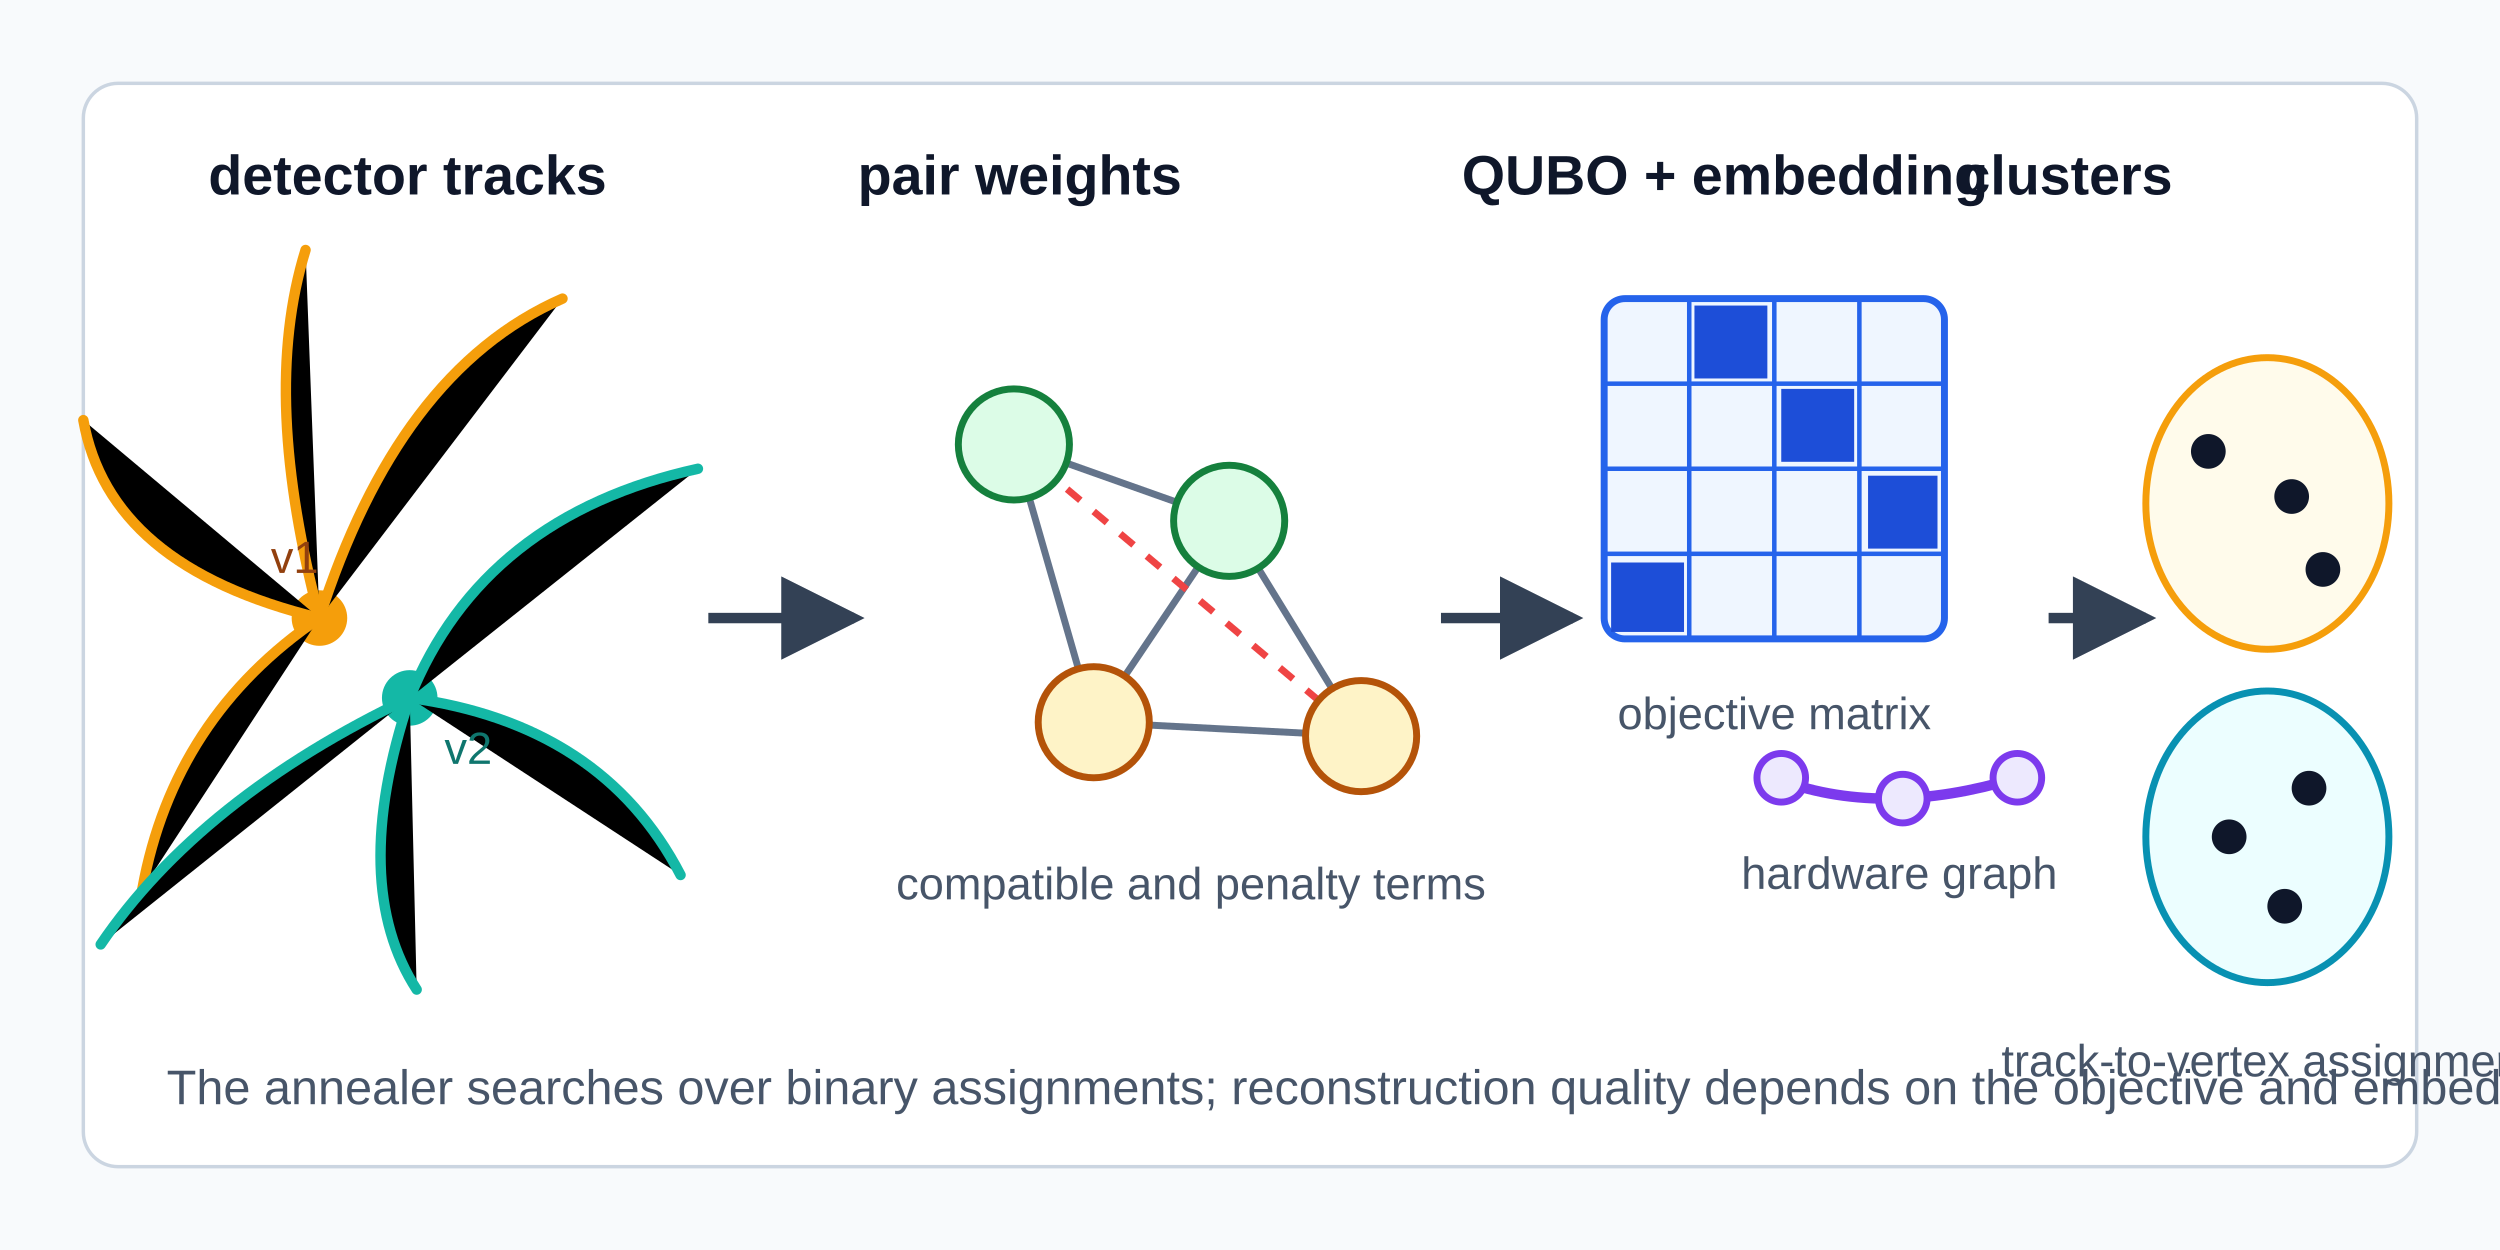
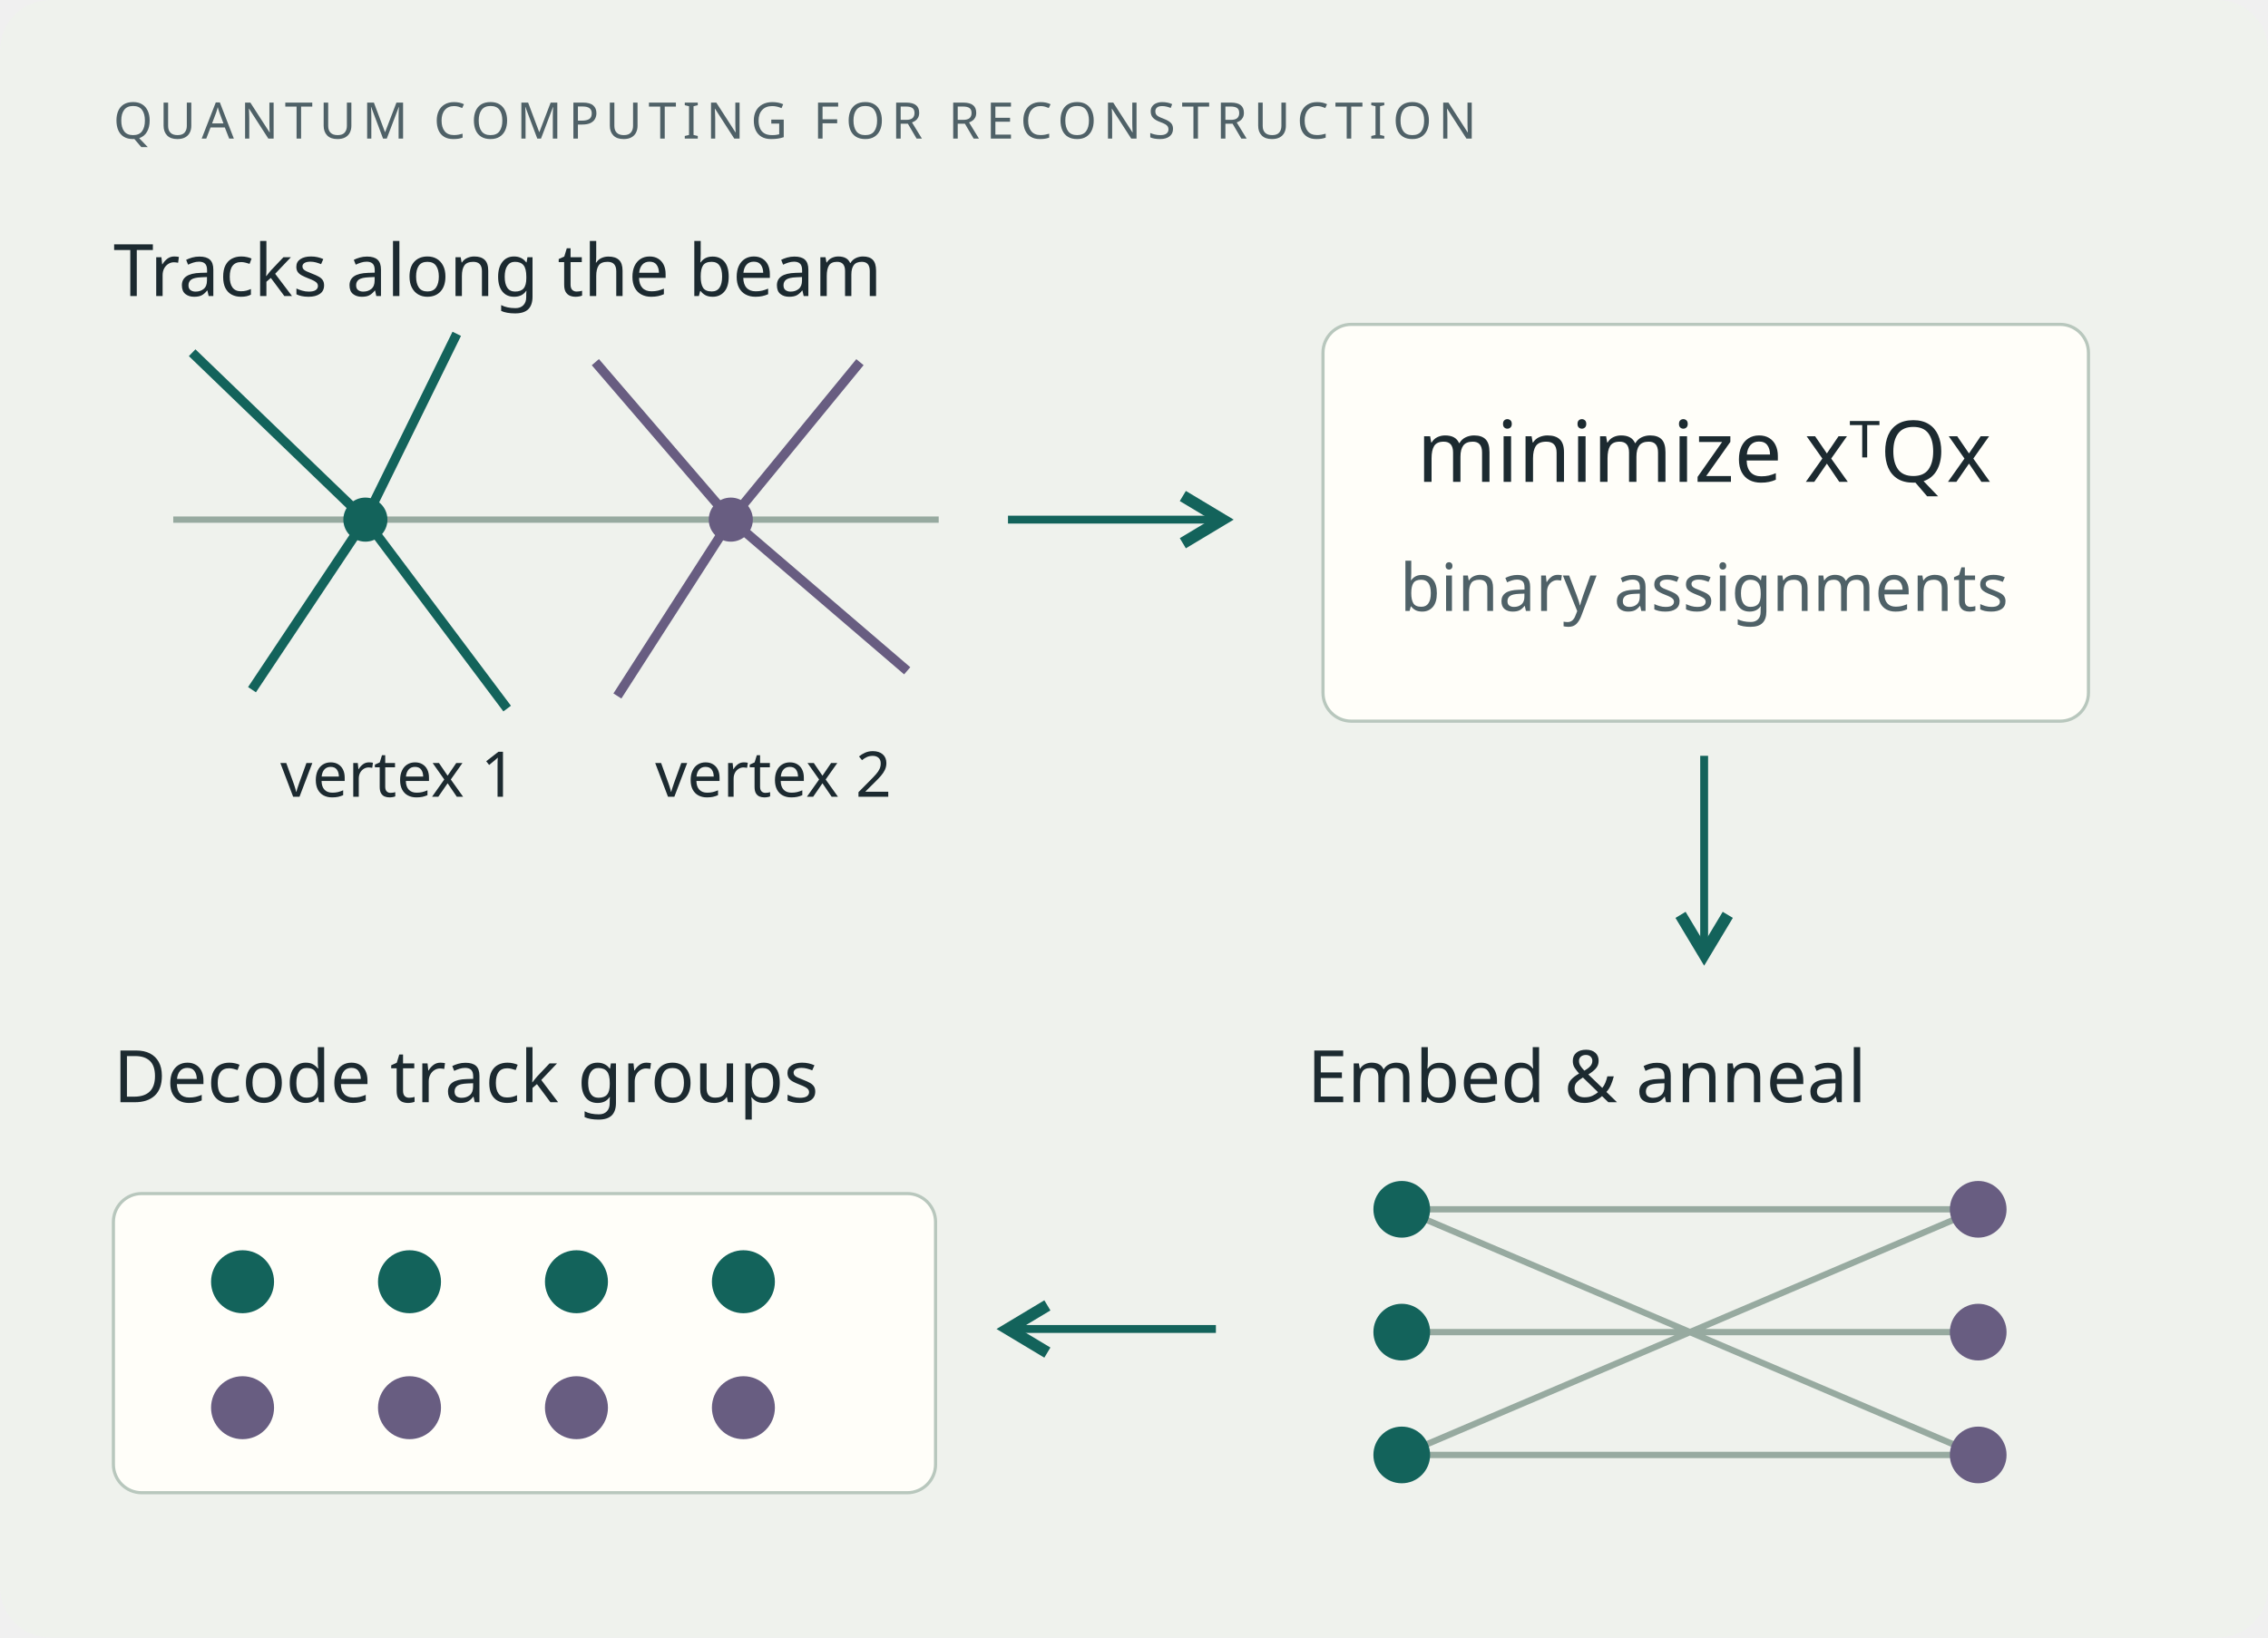
- <svg xmlns="http://www.w3.org/2000/svg" role="img" aria-labelledby="title desc" viewBox="0 0 720 360">
+ <svg xmlns="http://www.w3.org/2000/svg" role="img" aria-labelledby="title desc" viewBox="0 0 720 520">
  <defs>
-     <marker id="arrow" markerWidth="10" markerHeight="10" refX="8" refY="5" orient="auto">
-       <path d="M1 1l8 4-8 4z" fill="#334155" />
+     <marker id="arrow" markerWidth="8" markerHeight="8" refX="6" refY="4" orient="auto">
+       <path d="M1 1 L6 4 L1 7" fill="none" stroke="#13635b" stroke-width="1.5" />
    </marker>
  </defs>
-   <rect width="720" height="360" fill="#f8fafc" />
-   <rect x="24" y="24" width="672" height="312" rx="10" fill="#ffffff" stroke="#cbd5e1" />
-   <g font-family="Arial, sans-serif" fill="#0f172a">
-     <text x="60" y="56" font-size="16" font-weight="700">detector tracks</text>
-     <text x="247" y="56" font-size="16" font-weight="700">pair weights</text>
-     <text x="421" y="56" font-size="16" font-weight="700">QUBO + embedding</text>
-     <text x="595" y="56" font-size="16" font-weight="700" text-anchor="middle">clusters</text>
+   <rect width="720" height="520" rx="16" fill="#eff2ed" />
+   <g font-family="system-ui, sans-serif" fill="#1c2a30">
+     <text x="36" y="44" font-size="16" letter-spacing="2" fill="#4f6167">QUANTUM COMPUTING FOR RECONSTRUCTION</text>
+     <text x="36" y="94" font-size="23">Tracks along the beam</text>
+     <path d="M55 165H298" stroke="#97aaa0" stroke-width="2" />
+     <g fill="none" stroke-width="3">
+       <path d="M116 165L61 112M116 165L145 106M116 165L80 219M116 165L161 225" stroke="#13635b" />
+       <path d="M232 165L189 115M232 165L273 115M232 165L196 221M232 165L288 213" stroke="#685d81" />
+     </g>
+     <circle cx="116" cy="165" r="7" fill="#13635b" />
+     <circle cx="232" cy="165" r="7" fill="#685d81" />
+     <text x="89" y="253" font-size="20">vertex 1</text>
+     <text x="208" y="253" font-size="20">vertex 2</text>
+     <path d="M320 165H388" stroke="#13635b" stroke-width="2.5" marker-end="url(#arrow)" />
+     <rect x="420" y="103" width="243" height="126" rx="9" fill="#fffef9" stroke="#b8c7bd" />
+     <text x="541" y="153" text-anchor="middle" font-size="27">minimize xᵀQx</text>
+     <text x="541" y="194" text-anchor="middle" font-size="21" fill="#4f6167">binary assignments</text>
+     <path d="M541 240V303" stroke="#13635b" stroke-width="2.5" marker-end="url(#arrow)" />
+     <text x="415" y="350" font-size="23">Embed &amp; anneal</text>
+     <g stroke="#97aaa0" stroke-width="2">
+       <path d="M445 384H628M445 423H628M445 462H628M445 384L628 462M445 462L628 384" />
+     </g>
+     <g fill="#13635b">
+       <circle cx="445" cy="384" r="9" />
+       <circle cx="445" cy="423" r="9" />
+       <circle cx="445" cy="462" r="9" />
+     </g>
+     <g fill="#685d81">
+       <circle cx="628" cy="384" r="9" />
+       <circle cx="628" cy="423" r="9" />
+       <circle cx="628" cy="462" r="9" />
+     </g>
+     <path d="M386 422H320" stroke="#13635b" stroke-width="2.5" marker-end="url(#arrow)" />
+     <text x="36" y="350" font-size="23">Decode track groups</text>
+     <rect x="36" y="379" width="261" height="95" rx="9" fill="#fffef9" stroke="#b8c7bd" />
+     <g fill="#13635b">
+       <circle cx="77" cy="407" r="10" />
+       <circle cx="130" cy="407" r="10" />
+       <circle cx="183" cy="407" r="10" />
+       <circle cx="236" cy="407" r="10" />
+     </g>
+     <g fill="#685d81">
+       <circle cx="77" cy="447" r="10" />
+       <circle cx="130" cy="447" r="10" />
+       <circle cx="183" cy="447" r="10" />
+       <circle cx="236" cy="447" r="10" />
+     </g>
  </g>
-   <g stroke-linecap="round" stroke-linejoin="round">
-     <circle cx="92" cy="178" r="8" fill="#f59e0b" />
-     <circle cx="118" cy="201" r="8" fill="#14b8a6" />
-     <path d="M92 178c-11-42-13-77-4-106" stroke="#f59e0b" stroke-width="3" />
-     <path d="M92 178c-41-10-63-29-68-57" stroke="#f59e0b" stroke-width="3" />
-     <path d="M92 178c-28 19-45 45-51 78" stroke="#f59e0b" stroke-width="3" />
-     <path d="M92 178c15-47 38-78 70-92" stroke="#f59e0b" stroke-width="3" />
-     <path d="M118 201c14-35 42-57 83-66" stroke="#14b8a6" stroke-width="3" />
-     <path d="M118 201c37 5 63 22 78 51" stroke="#14b8a6" stroke-width="3" />
-     <path d="M118 201c-12 36-11 64 2 84" stroke="#14b8a6" stroke-width="3" />
-     <path d="M118 201c-40 19-70 43-89 71" stroke="#14b8a6" stroke-width="3" />
-     <text x="78" y="165" font-family="Arial, sans-serif" font-size="13" fill="#92400e">v1</text>
-     <text x="128" y="220" font-family="Arial, sans-serif" font-size="13" fill="#0f766e">v2</text>
-   </g>
-   <path d="M204 178h42" stroke="#334155" stroke-width="3" marker-end="url(#arrow)" />
-   <g transform="translate(250 90)" stroke="#64748b" stroke-width="2">
-     <line x1="42" y1="38" x2="104" y2="60" />
-     <line x1="42" y1="38" x2="65" y2="118" />
-     <line x1="104" y1="60" x2="65" y2="118" />
-     <line x1="104" y1="60" x2="142" y2="122" />
-     <line x1="65" y1="118" x2="142" y2="122" />
-     <line x1="42" y1="38" x2="142" y2="122" stroke="#ef4444" stroke-dasharray="5 5" />
-     <circle cx="42" cy="38" r="16" fill="#dcfce7" stroke="#15803d" />
-     <circle cx="104" cy="60" r="16" fill="#dcfce7" stroke="#15803d" />
-     <circle cx="65" cy="118" r="16" fill="#fef3c7" stroke="#b45309" />
-     <circle cx="142" cy="122" r="16" fill="#fef3c7" stroke="#b45309" />
-     <text x="93" y="169" font-family="Arial, sans-serif" font-size="13" text-anchor="middle" fill="#475569" stroke="none">compatible and penalty terms</text>
-   </g>
-   <path d="M415 178h38" stroke="#334155" stroke-width="3" marker-end="url(#arrow)" />
-   <g transform="translate(462 86)" font-family="Arial, sans-serif">
-     <rect x="0" y="0" width="98" height="98" rx="6" fill="#eff6ff" stroke="#2563eb" stroke-width="2" />
-     <g stroke="#2563eb" stroke-width="1.3">
-       <path d="M24.5 0v98M49 0v98M73.5 0v98M0 24.5h98M0 49h98M0 73.5h98" />
-     </g>
-     <g fill="#1d4ed8">
-       <rect x="26" y="2" width="21" height="21" />
-       <rect x="51" y="26" width="21" height="21" />
-       <rect x="76" y="51" width="20" height="21" />
-       <rect x="2" y="76" width="21" height="20" />
-     </g>
-     <text x="49" y="124" text-anchor="middle" font-size="13" fill="#475569">objective matrix</text>
-     <path d="M49 138c20 8 44 8 70 0" fill="none" stroke="#7c3aed" stroke-width="3" />
-     <circle cx="51" cy="138" r="7" fill="#ede9fe" stroke="#7c3aed" stroke-width="2" />
-     <circle cx="86" cy="144" r="7" fill="#ede9fe" stroke="#7c3aed" stroke-width="2" />
-     <circle cx="119" cy="138" r="7" fill="#ede9fe" stroke="#7c3aed" stroke-width="2" />
-     <text x="85" y="170" text-anchor="middle" font-size="13" fill="#475569">hardware graph</text>
-   </g>
-   <path d="M590 178h28" stroke="#334155" stroke-width="3" marker-end="url(#arrow)" />
-   <g transform="translate(625 95)" font-family="Arial, sans-serif">
-     <ellipse cx="28" cy="50" rx="35" ry="42" fill="#fffbeb" stroke="#f59e0b" stroke-width="2" />
-     <ellipse cx="28" cy="146" rx="35" ry="42" fill="#ecfeff" stroke="#0891b2" stroke-width="2" />
-     <g fill="#0f172a">
-       <circle cx="11" cy="35" r="5" />
-       <circle cx="35" cy="48" r="5" />
-       <circle cx="44" cy="69" r="5" />
-       <circle cx="17" cy="146" r="5" />
-       <circle cx="40" cy="132" r="5" />
-       <circle cx="33" cy="166" r="5" />
-     </g>
-     <text x="28" y="215" text-anchor="middle" font-size="13" fill="#475569">track-to-vertex assignment</text>
-   </g>
-   <text x="48" y="318" font-family="Arial, sans-serif" font-size="14" fill="#475569">The annealer searches over binary assignments; reconstruction quality depends on the objective and embedding overhead.</text>
</svg>
